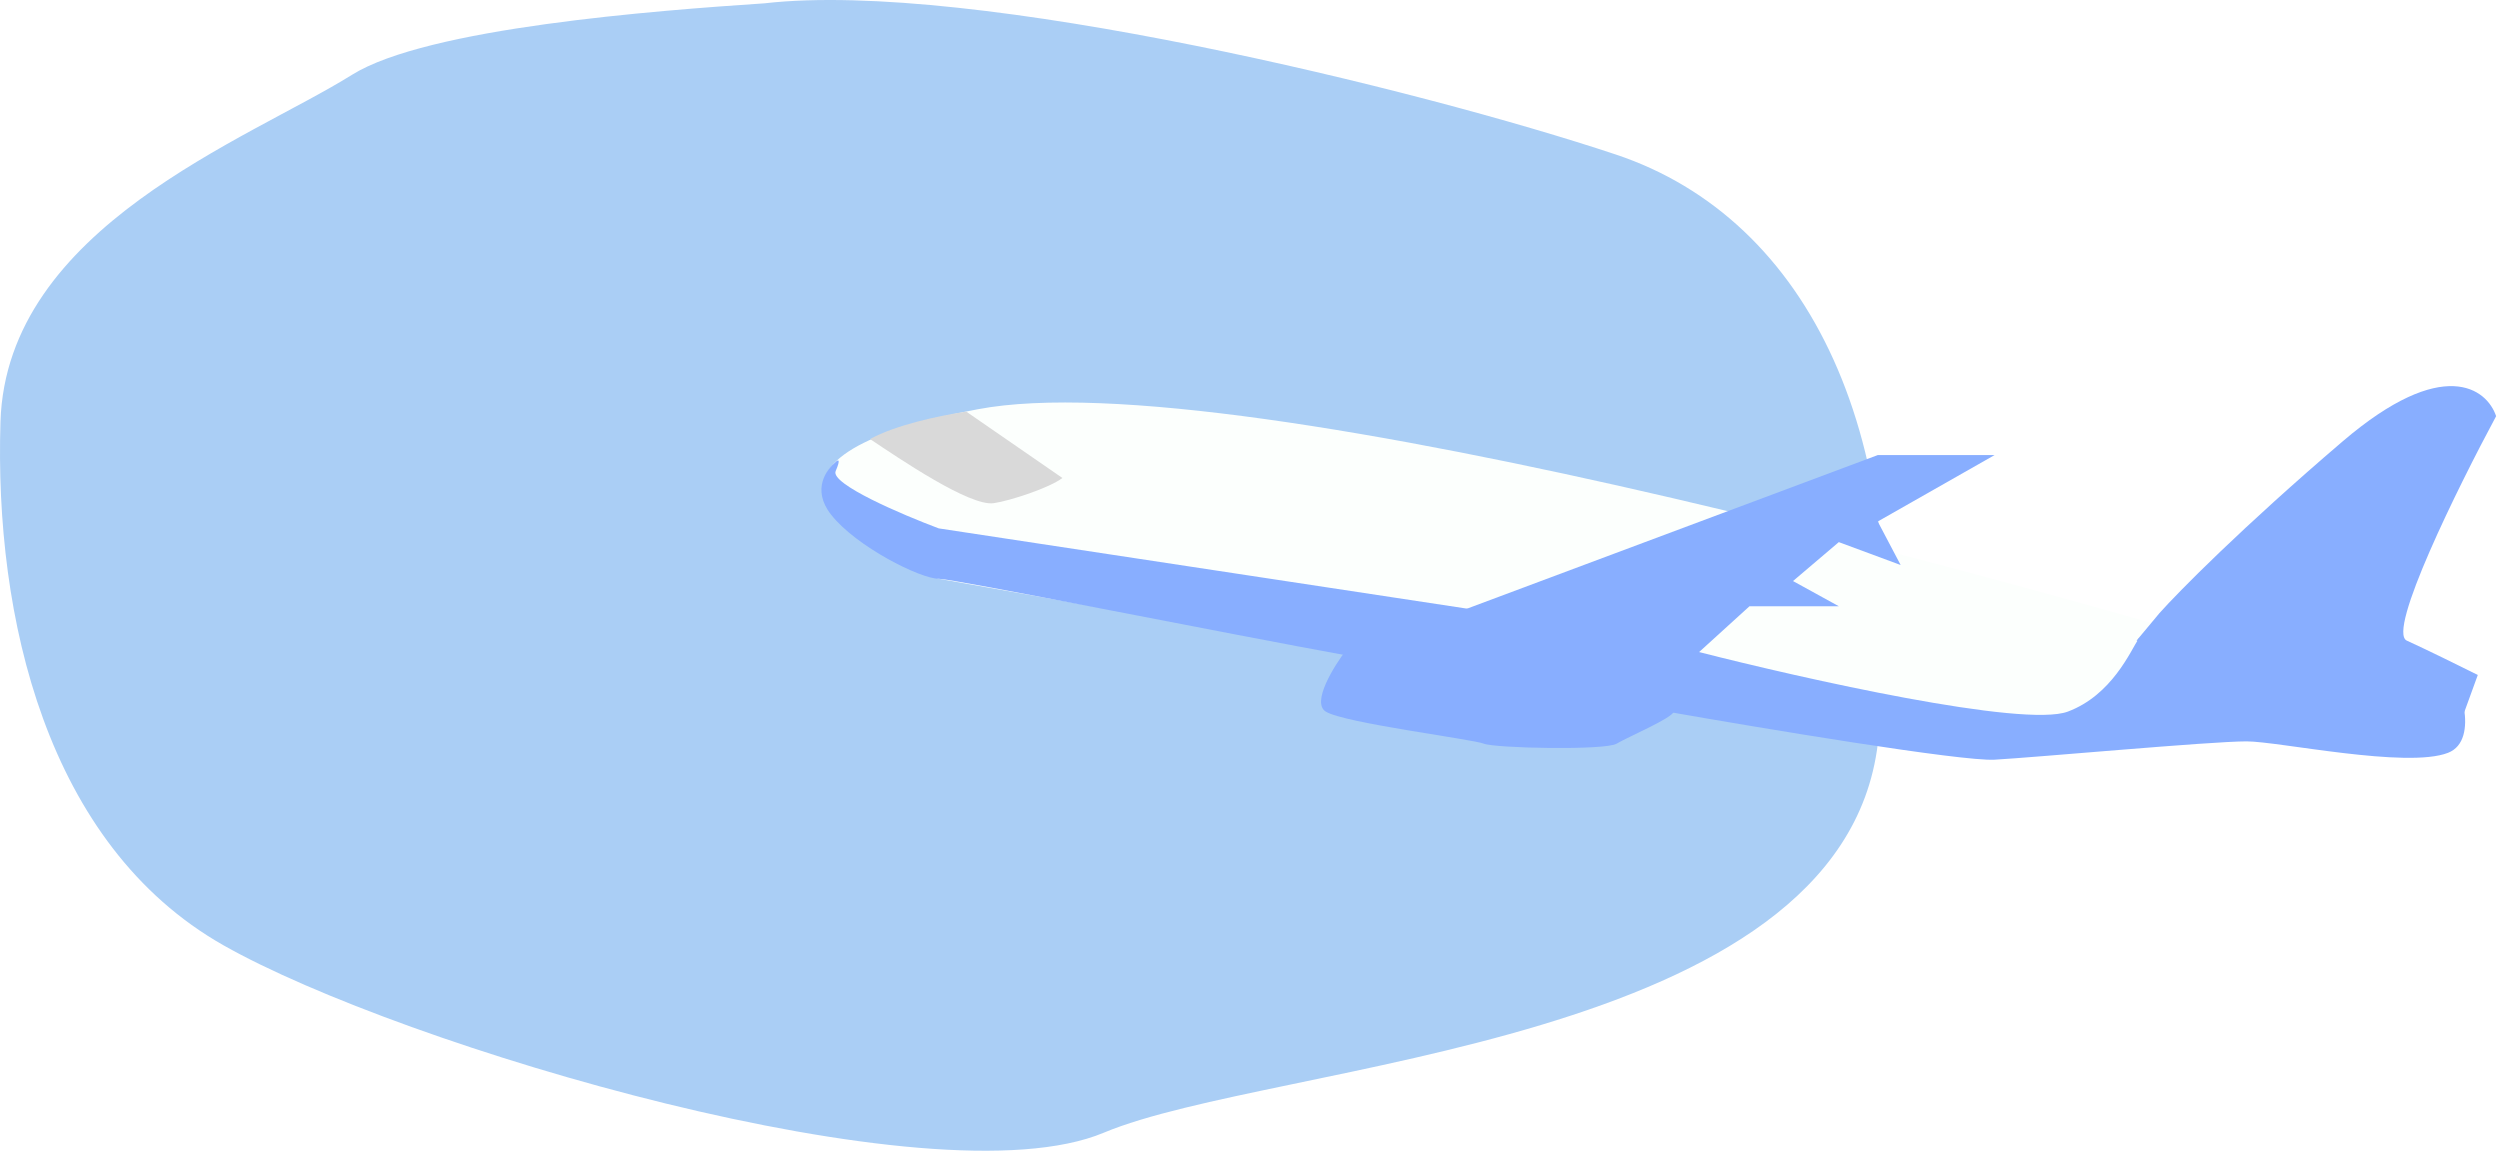
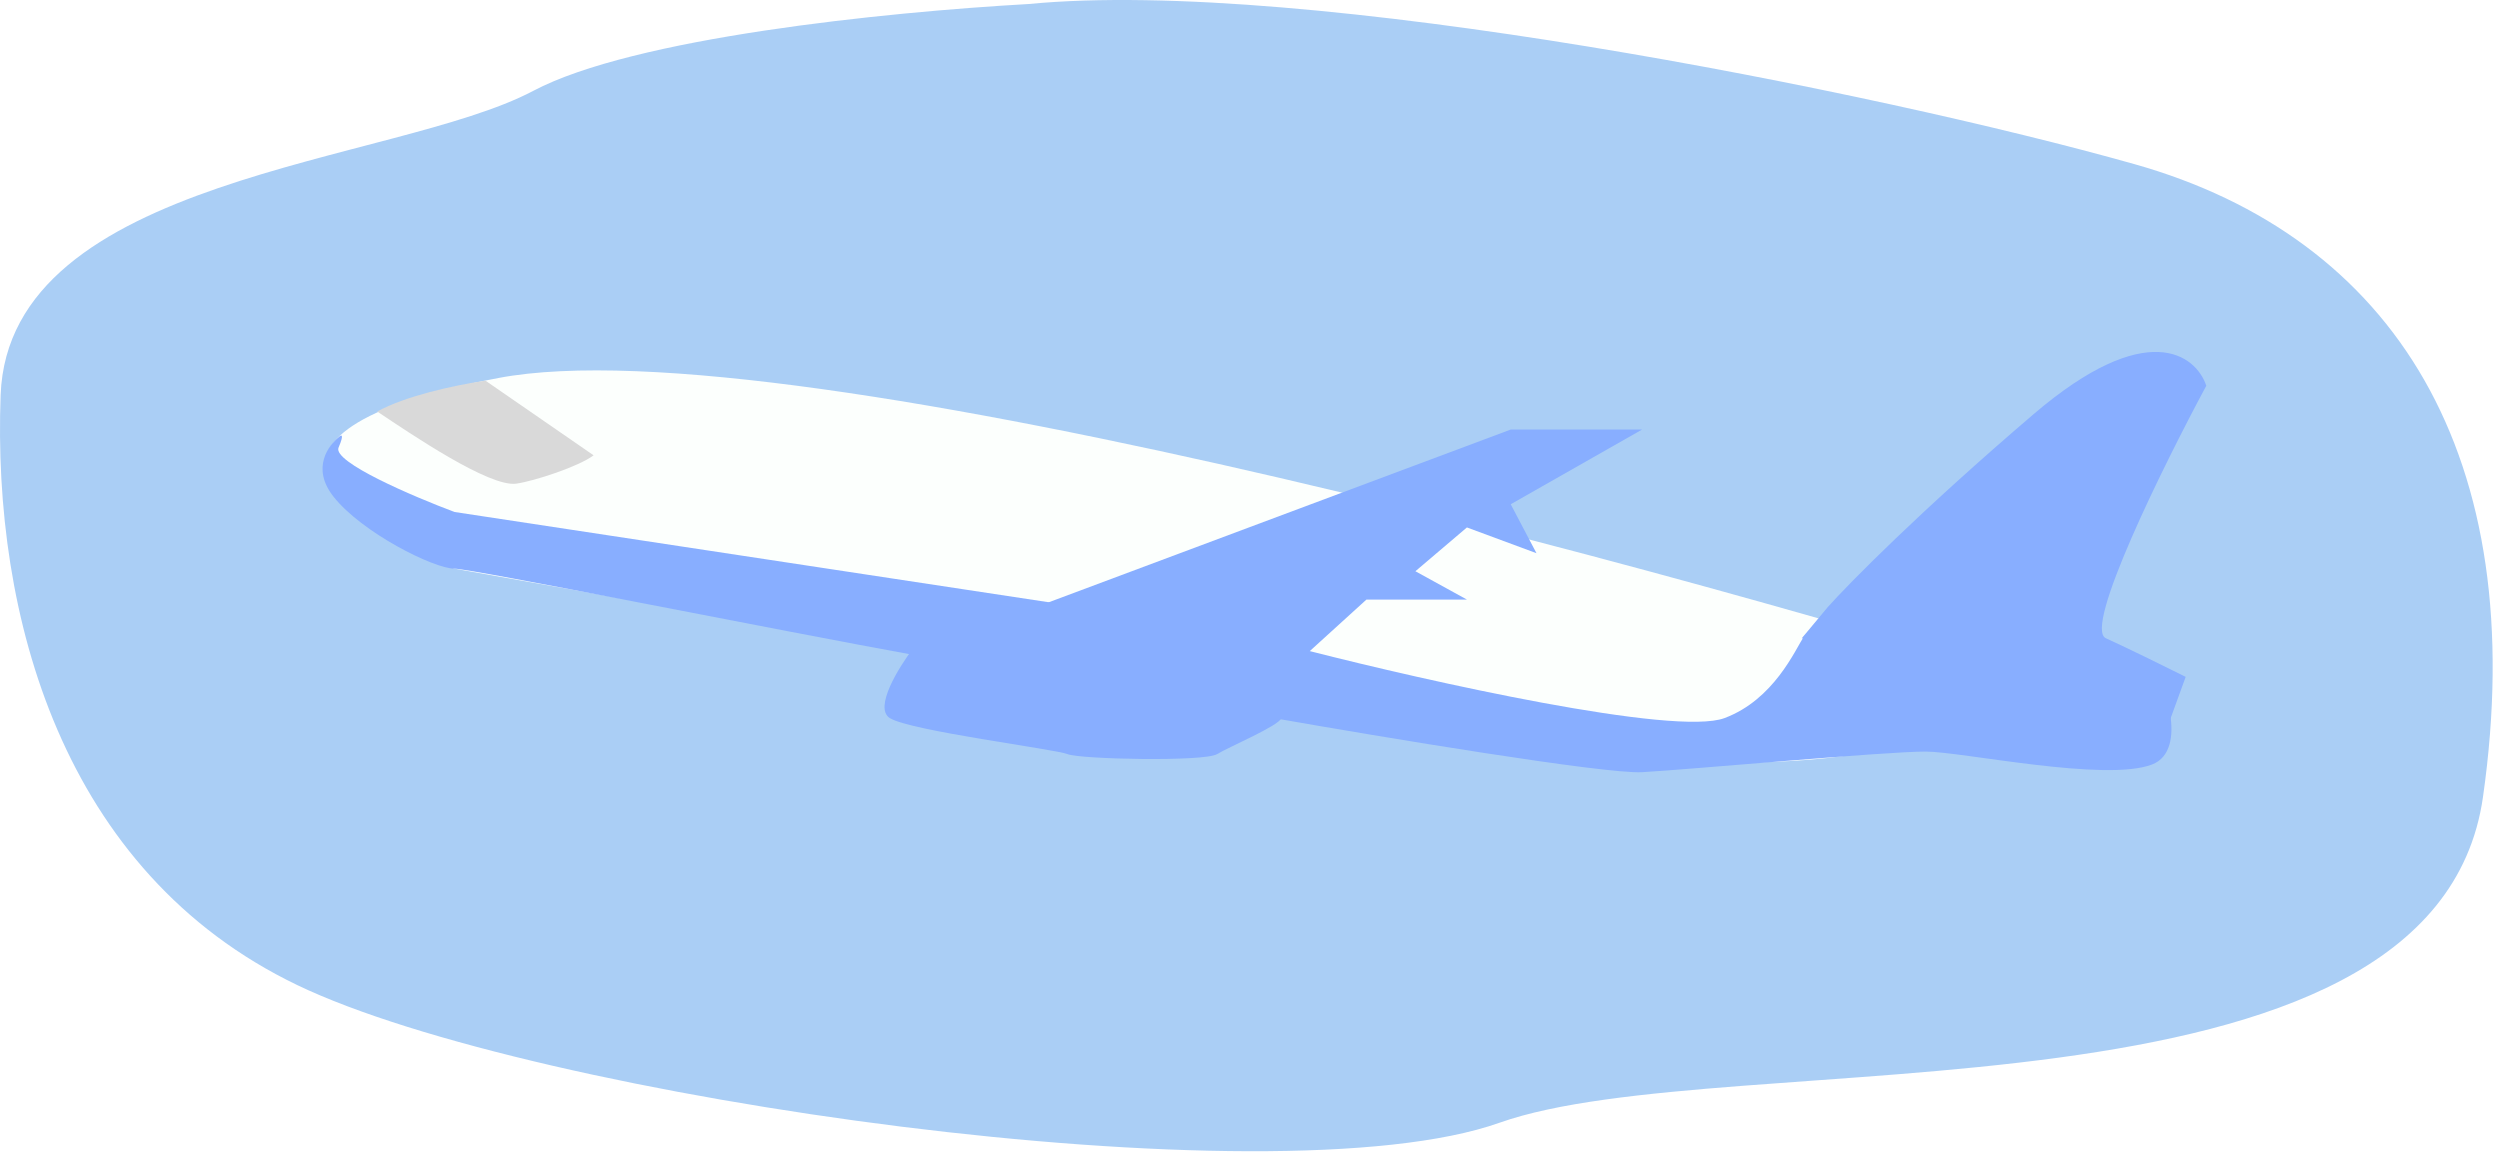
- <svg xmlns="http://www.w3.org/2000/svg" width="369" height="170" viewBox="0 0 369 170" fill="none">
-   <path d="M0.07 62.255C0.972 33.516 36.608 20.63 51.939 11.05C63.07 4.095 96.81 1.562 112.85 0.489C143.585 -3.023 209.649 13.211 238.448 22.791C267.248 32.371 282.578 65.062 277.166 109.768C271.755 154.474 188.152 156.621 162.9 167.194C137.648 177.768 59.123 154.348 32.969 139.516C6.815 124.685 -0.832 90.995 0.07 62.255Z" fill="#AACEF5" />
-   <path d="M144.303 60.41C182.705 53.108 306.339 87.566 363.356 105.708C364.708 117.539 346.792 105.708 322.453 109.764C302.981 113.009 267.464 108.412 252.139 105.708L138.556 85.425C124.471 80.129 105.901 67.711 144.303 60.41Z" fill="#FCFFFD" />
-   <path d="M128.415 64.805C132.133 62.776 138.218 61.424 142.613 60.748L156.811 70.551C154.895 72.016 149.036 73.932 146.669 74.27C143.148 74.773 132.809 67.734 128.415 64.805Z" fill="#D9D9D9" />
-   <path d="M365.722 99.626L363.018 107.063L315.354 94.555L318.734 90.499C321.551 87.344 330.904 77.856 345.778 65.145C360.652 52.435 367.075 57.37 368.427 61.427C362.793 71.906 352.268 93.203 355.243 94.555C358.218 95.907 363.469 98.499 365.722 99.626Z" fill="#88AEFF" />
-   <path d="M195.684 105.033C193.52 103.681 196.925 98.273 198.728 95.906C215.067 98.498 247.337 104.222 247.067 105.033C246.729 106.048 240.306 108.752 238.616 109.766C236.925 110.78 220.699 110.442 219.009 109.766C217.319 109.09 198.388 106.724 195.684 105.033Z" fill="#88AEFF" />
-   <path d="M277.155 67.171L199.405 96.243L246.055 105.032C260.14 107.511 289.528 112.401 294.396 112.131C300.481 111.793 326.235 109.426 331.58 109.426C336.313 109.426 355.243 113.483 361.328 111.117C366.196 109.224 362.794 99.736 361.329 98.947L315.692 94.214C314.453 96.13 311.704 102.598 305.213 105.032C298.723 107.466 266.225 100.187 250.788 96.243L258.225 89.482H271.409L264.648 85.763L271.409 80.017L280.536 83.397L277.155 76.974L294.396 67.171H277.155Z" fill="#88AEFF" />
-   <path d="M138.555 77.989L218.672 90.159L199.741 96.92C180.473 93.427 140.719 85.426 138.555 85.426C135.851 85.426 126.386 80.694 122.667 75.961C119.692 72.175 122.104 69.2 123.343 68.186C123.681 67.848 124.155 67.645 123.343 69.538C122.532 71.431 133.147 75.961 138.555 77.989Z" fill="#88AEFF" />
+ <svg xmlns="http://www.w3.org/2000/svg" width="291" height="134" viewBox="0 0 291 134" fill="none">
+   <path d="M0.073 45.986C1.02 20.438 45.966 19.098 62.059 10.582C73.742 4.4 102.906 1.421 119.741 0.467C152.003 -2.655 218.193 10.582 248.422 19.098C278.652 27.614 294.696 53.047 289.016 92.788C283.336 132.529 201.046 121.289 174.54 130.688C148.034 140.087 62.059 127.85 34.606 114.666C7.153 101.482 -0.873 71.533 0.073 45.986Z" fill="#AACEF5" />
+   <path d="M58 44.002C92.065 37.525 201.737 68.091 252.314 84.184C253.514 94.679 237.621 84.184 216.03 87.782C198.758 90.661 167.252 86.583 153.658 84.184L52.902 66.192C40.407 61.494 23.935 50.479 58 44.002Z" fill="#FCFFFD" />
+   <path d="M43.905 47.9C47.203 46.101 52.601 44.901 56.499 44.302L69.094 52.998C67.394 54.297 62.197 55.997 60.098 56.297C56.974 56.743 47.803 50.499 43.905 47.9Z" fill="#D9D9D9" />
+   <path d="M254.413 78.787L252.014 85.384L209.732 74.288L212.731 70.69C215.23 67.891 223.526 59.475 236.72 48.2C249.915 36.925 255.612 41.303 256.812 44.901C251.814 54.197 242.478 73.089 245.117 74.288C247.756 75.488 252.413 77.787 254.413 78.787Z" fill="#88AEFF" />
+   <path d="M103.578 83.585C101.659 82.385 104.679 77.587 106.278 75.488C120.772 77.787 149.398 82.865 149.158 83.585C148.858 84.484 143.16 86.883 141.661 87.783C140.162 88.683 125.768 88.383 124.269 87.783C122.769 87.183 105.977 85.084 103.578 83.585Z" fill="#88AEFF" />
+   <path d="M175.847 49.999L106.877 75.788L148.259 83.584C160.754 85.783 186.822 90.121 191.14 89.882C196.538 89.582 219.384 87.483 224.125 87.483C228.323 87.483 245.116 91.081 250.514 88.982C254.832 87.303 251.814 78.886 250.514 78.187L210.032 73.989C208.932 75.688 206.494 81.425 200.736 83.584C194.979 85.743 166.151 79.286 152.457 75.788L159.054 69.79H170.749L164.752 66.492L170.749 61.394L178.846 64.393L175.847 58.695L191.14 49.999H175.847Z" fill="#88AEFF" />
+   <path d="M52.902 59.594L123.971 70.39L107.178 76.387C90.086 73.288 54.821 66.192 52.902 66.192C50.503 66.192 42.107 61.993 38.808 57.795C36.169 54.437 38.308 51.798 39.408 50.898C39.708 50.599 40.127 50.419 39.408 52.098C38.688 53.777 48.104 57.795 52.902 59.594Z" fill="#88AEFF" />
</svg>
